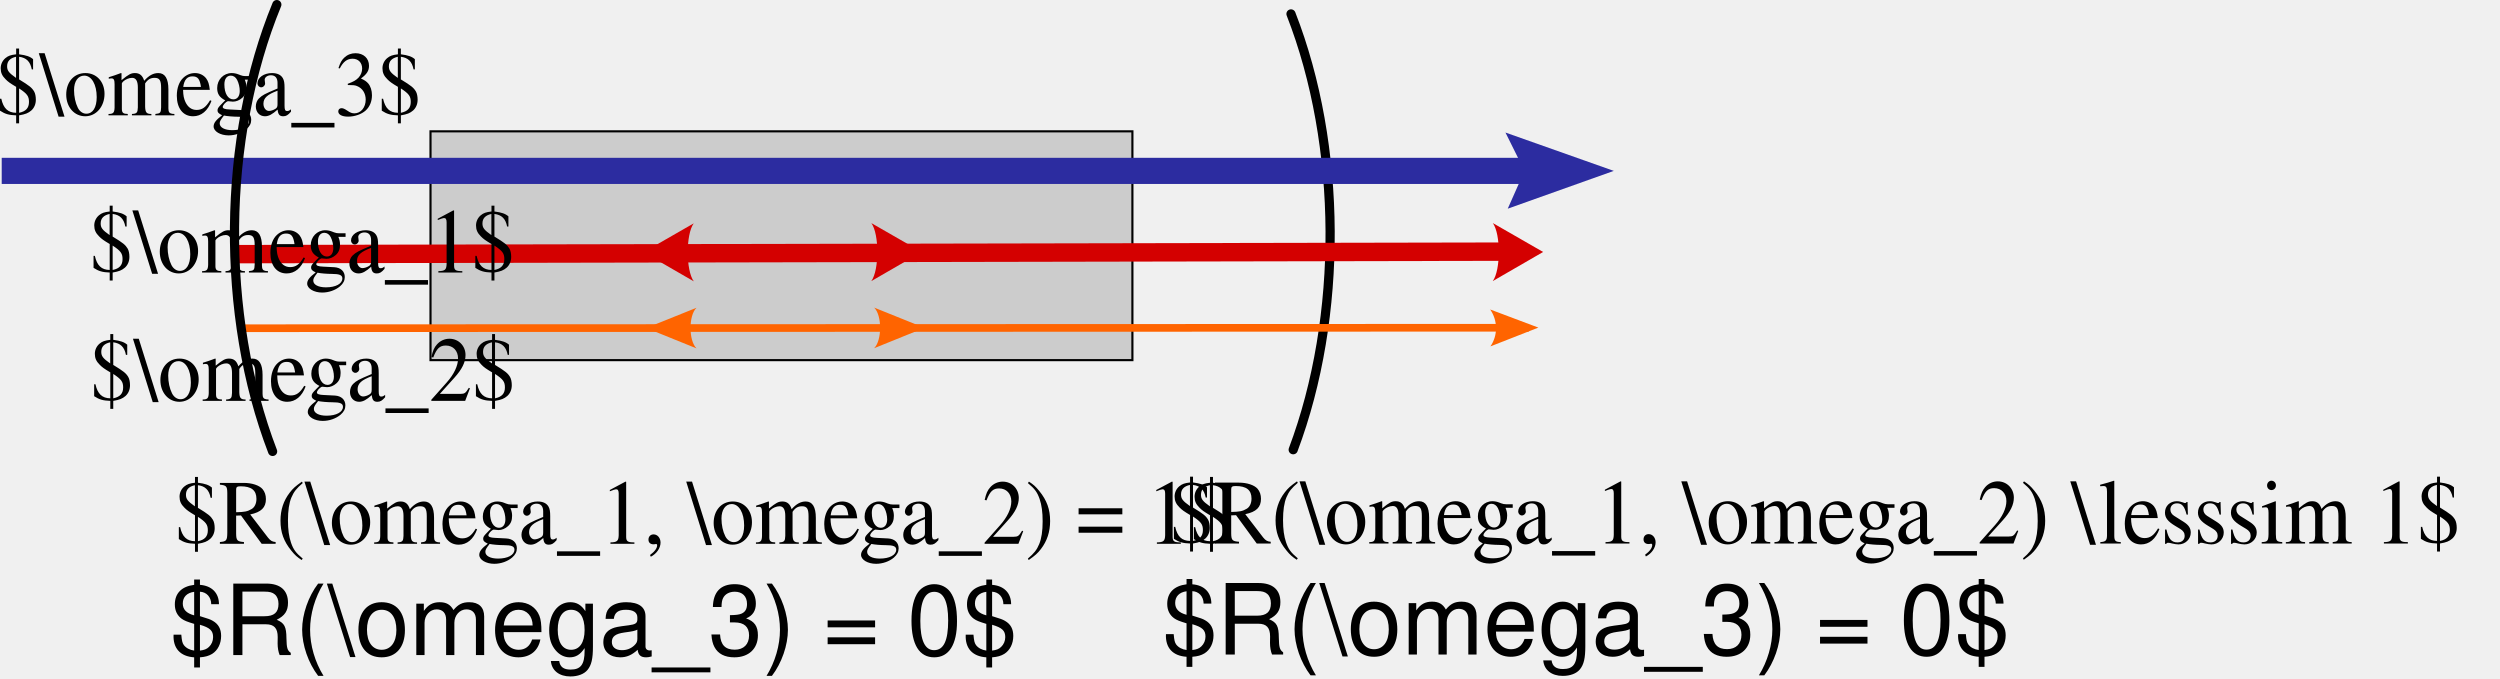
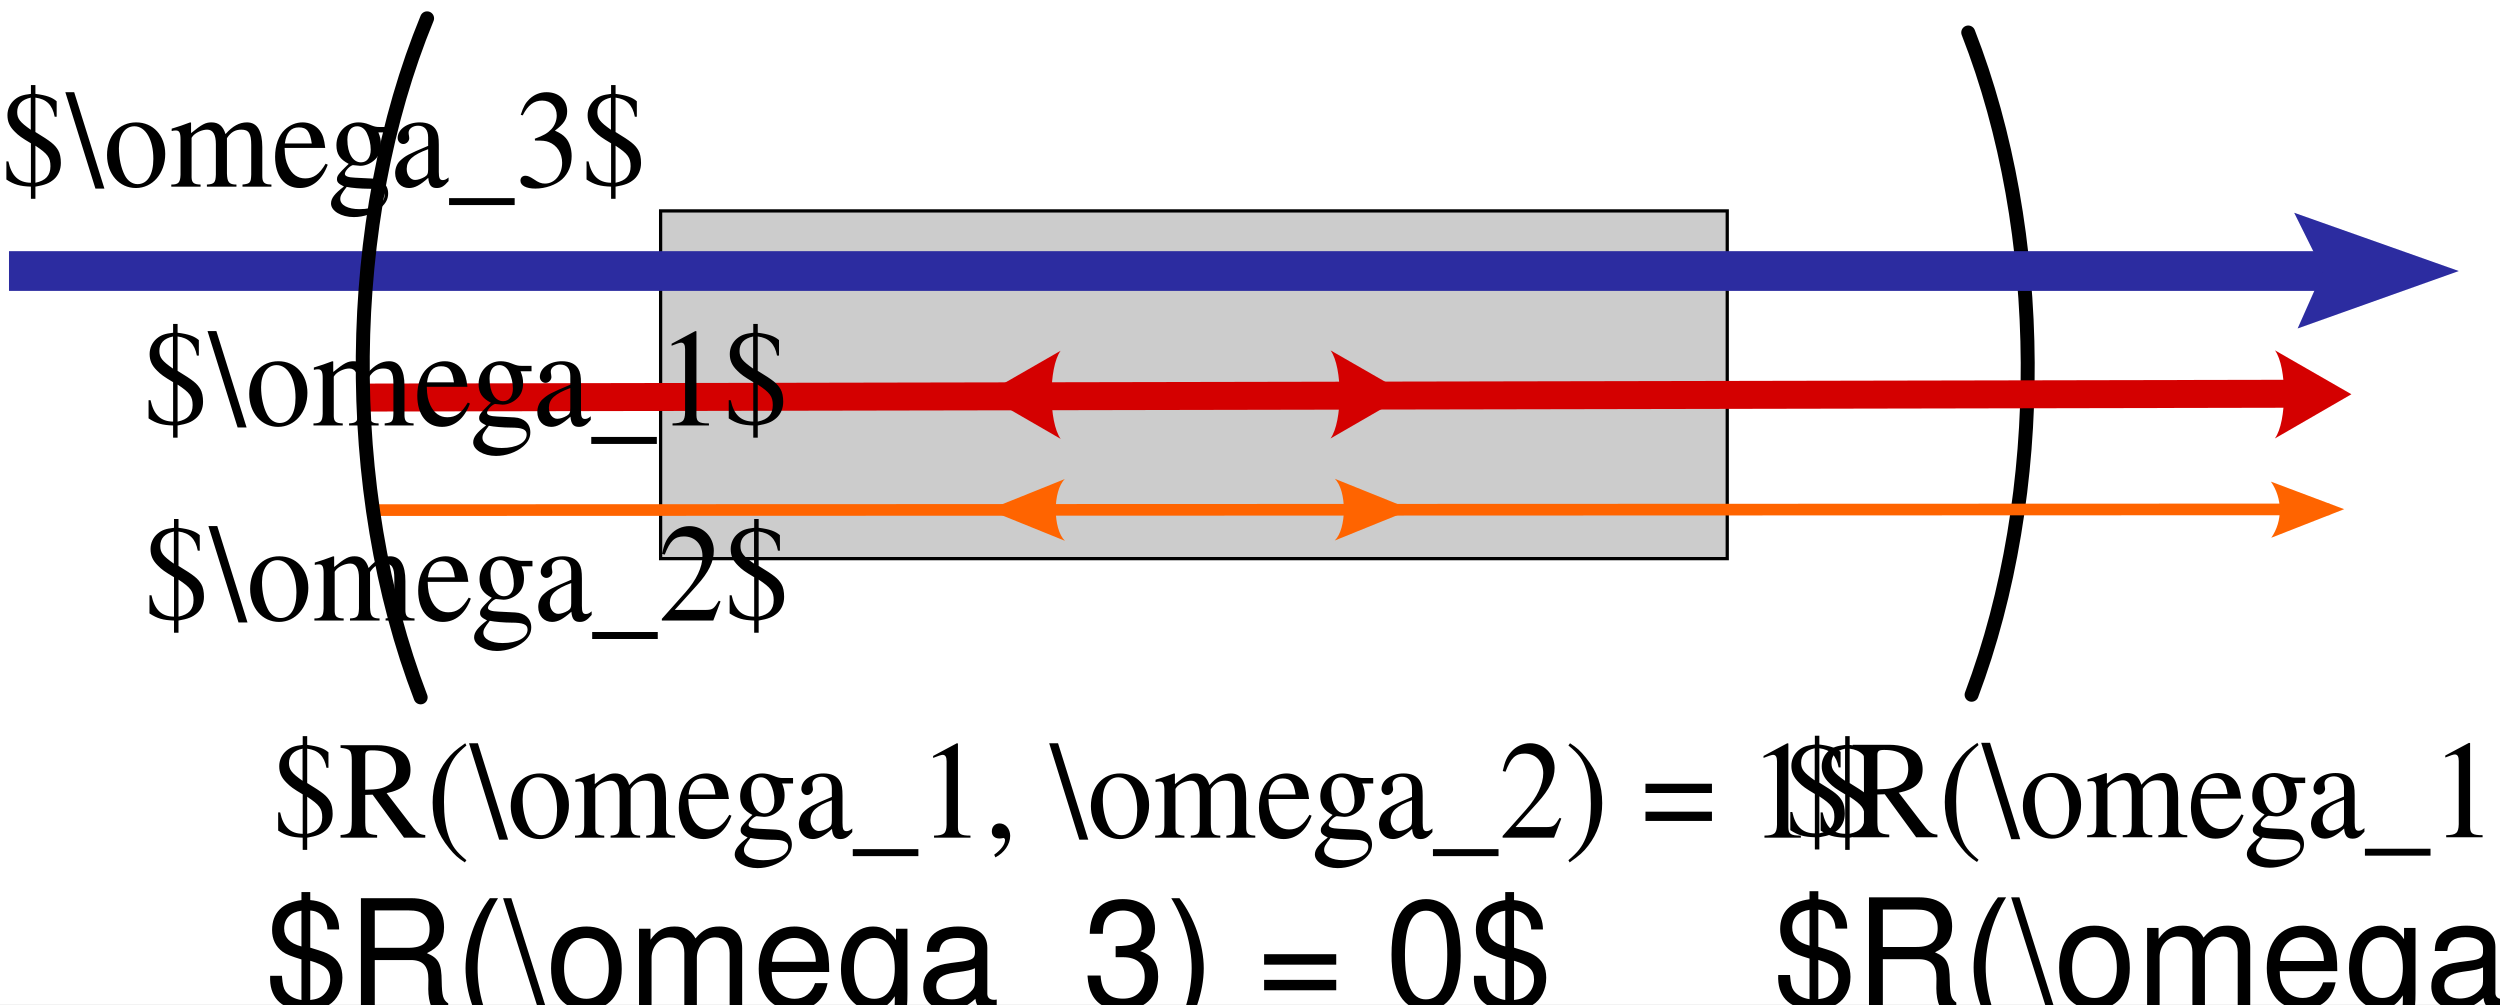
- <svg xmlns="http://www.w3.org/2000/svg" width="1631.386" height="442.919" id="svg2" version="1.1">
+ <svg xmlns="http://www.w3.org/2000/svg" width="1073.532" height="431.215" id="svg2" version="1.1">
  <defs id="defs4">
    <marker orient="auto" refY="0" refX="0" id="Arrow1Send" style="overflow:visible">
-       <path id="path3883" d="M 0,0 5,-5 -12.5,0 5,5 0,0 z" style="fill-rule:evenodd;stroke:#000000;stroke-width:1pt" transform="matrix(-0.2,0,0,-0.2,-1.2,0)" />
+       <path id="path3883" d="M 0,0 5,-5 -12.5,0 5,5 0,0 Z" style="fill-rule:evenodd;stroke:#000000;stroke-width:1pt" transform="matrix(-0.2,0,0,-0.2,-1.2,0)" />
    </marker>
    <marker orient="auto" refY="0" refX="0" id="Arrow1Mend" style="overflow:visible">
-       <path id="path3877" d="M 0,0 5,-5 -12.5,0 5,5 0,0 z" style="fill-rule:evenodd;stroke:#000000;stroke-width:1pt" transform="matrix(-0.4,0,0,-0.4,-4,0)" />
+       <path id="path3877" d="M 0,0 5,-5 -12.5,0 5,5 0,0 Z" style="fill-rule:evenodd;stroke:#000000;stroke-width:1pt" transform="matrix(-0.4,0,0,-0.4,-4,0)" />
    </marker>
    <marker orient="auto" refY="0" refX="0" id="Arrow2Mend" style="overflow:visible">
      <path id="path3999" style="fill-rule:evenodd;stroke-width:0.625;stroke-linejoin:round" d="M 8.719,4.034 -2.207,0.016 8.719,-4.002 c -1.745,2.372 -1.735,5.617 -6e-7,8.035 z" transform="scale(-0.6,-0.6)" />
    </marker>
  </defs>
-   <g id="layer1" transform="translate(66.38262,136.1254)">
-     <rect style="fill:#cccccc;fill-opacity:1;stroke:#000000;stroke-width:1.396;stroke-linecap:round;stroke-linejoin:miter;stroke-miterlimit:4;stroke-opacity:1;stroke-dasharray:none;stroke-dashoffset:0" id="rect3034" width="458.025" height="149.319" x="214.547" y="-50.436" />
-     <path style="fill:none;stroke:#000000;stroke-width:16.895;stroke-linecap:round;stroke-linejoin:miter;stroke-miterlimit:4;stroke-opacity:1;stroke-dasharray:none;stroke-dashoffset:0" id="path3816-9" d="M -50.787,595.314 C -142.753,350.861 -141.158,36.235 -46.728,-205.447" transform="matrix(-0.3551378,0,0,0.3551378,759.4624,-54.07633)" />
-     <g id="g4506" transform="matrix(0.6998176,0,0,0.5122035,330.9122,-2.604712)" style="stroke:none;stroke-opacity:1;fill:#2c2ca0;fill-opacity:1">
-       <g id="g4498" style="stroke:none;stroke-opacity:1;fill:#2c2ca0;fill-opacity:1">
-         <path id="path3860" d="m -566.118,-59.625 0,33.312 1459.931,0 0,-33.312 z" style="font-size:medium;font-style:normal;font-variant:normal;font-weight:normal;font-stretch:normal;text-indent:0;text-align:start;text-decoration:none;line-height:normal;letter-spacing:normal;word-spacing:normal;text-transform:none;direction:ltr;block-progression:tb;writing-mode:lr-tb;text-anchor:start;baseline-shift:baseline;color:#000000;fill:#2c2ca0;fill-opacity:1;fill-rule:nonzero;stroke:none;stroke-width:33.311;marker:none;visibility:visible;display:inline;overflow:visible;enable-background:accumulate;font-family:Sans;-inkscape-font-specification:Sans;stroke-opacity:1" />
-         <path id="path4504" d="M 853.831,-42.967 838.197,5.194 937.11,-42.967 836.076,-91.834 z" style="fill:#2c2ca0;fill-opacity:1;fill-rule:evenodd;stroke:none;stroke-opacity:1" />
+   <g id="layer1" transform="translate(69.129,140.9976)">
+     <rect style="opacity:1;fill:#ffffff;fill-opacity:1;fill-rule:nonzero;stroke:none;stroke-width:2;stroke-linecap:butt;stroke-linejoin:round;stroke-miterlimit:4;stroke-dasharray:none;stroke-dashoffset:0;stroke-opacity:1" id="rect5581" width="1073.532" height="431.215" x="-69.129" y="-140.998" />
+     <rect style="fill:#cccccc;fill-opacity:1;stroke:#000000;stroke-width:1.396;stroke-linecap:round;stroke-linejoin:miter;stroke-miterlimit:4;stroke-dasharray:none;stroke-dashoffset:0;stroke-opacity:1" id="rect3034" width="458.025" height="149.319" x="214.547" y="-50.436" />
+     <path style="fill:none;stroke:#000000;stroke-width:16.895;stroke-linecap:round;stroke-linejoin:miter;stroke-miterlimit:4;stroke-dasharray:none;stroke-dashoffset:0;stroke-opacity:1" id="path3816-9" d="m -50.787,595.314 a 426.052,729.542 0 0 1 4.059,-800.76" transform="matrix(-0.3551378,0,0,0.3551378,759.4624,-54.07633)" />
+     <g id="g4506" transform="matrix(0.6998176,0,0,0.5122035,330.9122,-2.604712)" style="fill:#2c2ca0;fill-opacity:1;stroke:none;stroke-opacity:1">
+       <g id="g4498" style="fill:#2c2ca0;fill-opacity:1;stroke:none;stroke-opacity:1">
+         <path id="path3860" d="m -566.118,-59.625 0,33.312 1459.931,0 0,-33.312 z" style="color:#000000;font-style:normal;font-variant:normal;font-weight:normal;font-stretch:normal;font-size:medium;line-height:normal;font-family:Sans;-inkscape-font-specification:Sans;text-indent:0;text-align:start;text-decoration:none;text-decoration-line:none;letter-spacing:normal;word-spacing:normal;text-transform:none;direction:ltr;block-progression:tb;writing-mode:lr-tb;baseline-shift:baseline;text-anchor:start;display:inline;overflow:visible;visibility:visible;fill:#2c2ca0;fill-opacity:1;fill-rule:nonzero;stroke:none;stroke-width:33.311;stroke-opacity:1;marker:none;enable-background:accumulate" />
+         <path id="path4504" d="M 853.831,-42.967 838.197,5.194 937.11,-42.967 836.076,-91.834 Z" style="fill:#2c2ca0;fill-opacity:1;fill-rule:evenodd;stroke:none;stroke-opacity:1" />
      </g>
    </g>
-     <path id="path3964-8-6" d="m 914.791,25.583 -824.33,1.631 0.025,5.005 824.33,-1.631 z" style="font-size:medium;font-style:normal;font-variant:normal;font-weight:normal;font-stretch:normal;text-indent:0;text-align:start;text-decoration:none;line-height:normal;letter-spacing:normal;word-spacing:normal;text-transform:none;direction:ltr;block-progression:tb;writing-mode:lr-tb;text-anchor:start;baseline-shift:baseline;color:#000000;fill:#d40000;fill-opacity:1;fill-rule:nonzero;stroke:#d40000;stroke-width:7;stroke-miterlimit:4;stroke-opacity:1;stroke-dasharray:none;marker:none;visibility:visible;display:inline;overflow:visible;enable-background:accumulate;font-family:Sans;-inkscape-font-specification:Sans" />
-     <path id="path4418-8-1" style="fill:#d40000;fill-rule:evenodd;stroke-width:0.625;stroke-linejoin:round;fill-opacity:1" d="M 907.768,9.438 940.594,28.3 907.735,47.289 c 5.203,-7.141 5.273,-30.622 0.033,-37.851 z" />
+     <path id="path3964-8-6" d="m 914.791,25.583 -824.33,1.631 0.025,5.005 824.33,-1.631 z" style="color:#000000;font-style:normal;font-variant:normal;font-weight:normal;font-stretch:normal;font-size:medium;line-height:normal;font-family:Sans;-inkscape-font-specification:Sans;text-indent:0;text-align:start;text-decoration:none;text-decoration-line:none;letter-spacing:normal;word-spacing:normal;text-transform:none;direction:ltr;block-progression:tb;writing-mode:lr-tb;baseline-shift:baseline;text-anchor:start;display:inline;overflow:visible;visibility:visible;fill:#d40000;fill-opacity:1;fill-rule:nonzero;stroke:#d40000;stroke-width:7;stroke-miterlimit:4;stroke-dasharray:none;stroke-opacity:1;marker:none;enable-background:accumulate" />
+     <path id="path4418-8-1" style="fill:#d40000;fill-opacity:1;fill-rule:evenodd;stroke-width:0.625;stroke-linejoin:round" d="M 907.768,9.438 940.594,28.3 907.735,47.289 c 5.203,-7.141 5.273,-30.622 0.033,-37.851 z" />
    <g id="g4412-4-9" style="fill:#ff6400;fill-opacity:1" transform="matrix(0.8698611,0.4183549,-0.4006575,0.9082837,664.2172,-725.4815)">
-       <path style="font-size:medium;font-style:normal;font-variant:normal;font-weight:normal;font-stretch:normal;text-indent:0;text-align:start;text-decoration:none;line-height:normal;letter-spacing:normal;word-spacing:normal;text-transform:none;direction:ltr;block-progression:tb;writing-mode:lr-tb;text-anchor:start;baseline-shift:baseline;color:#000000;fill:#ff6400;fill-opacity:1;fill-rule:nonzero;stroke:none;stroke-width:5;marker:none;visibility:visible;display:inline;overflow:visible;enable-background:accumulate;font-family:Sans;-inkscape-font-specification:Sans" d="m 588.125,610.688 -796.069,367.012 2.125,4.531 L 590.25,615.219 z" id="path3964-6-2" />
-       <path d="m 560.377,613.092 34.795,-2.998 -24.563,24.826 c 1.721,-8.666 -2.439,-17.469 -10.232,-21.827 z" style="fill:#ff6400;fill-rule:evenodd;stroke-width:0.625;stroke-linejoin:round;fill-opacity:1" id="path4418-0-4" />
+       <path style="color:#000000;font-style:normal;font-variant:normal;font-weight:normal;font-stretch:normal;font-size:medium;line-height:normal;font-family:Sans;-inkscape-font-specification:Sans;text-indent:0;text-align:start;text-decoration:none;text-decoration-line:none;letter-spacing:normal;word-spacing:normal;text-transform:none;direction:ltr;block-progression:tb;writing-mode:lr-tb;baseline-shift:baseline;text-anchor:start;display:inline;overflow:visible;visibility:visible;fill:#ff6400;fill-opacity:1;fill-rule:nonzero;stroke:none;stroke-width:5;marker:none;enable-background:accumulate" d="m 588.125,610.688 -796.069,367.012 2.125,4.531 L 590.25,615.219 Z" id="path3964-6-2" />
+       <path d="m 560.377,613.092 34.795,-2.998 -24.563,24.826 c 1.721,-8.666 -2.439,-17.469 -10.232,-21.827 z" style="fill:#ff6400;fill-opacity:1;fill-rule:evenodd;stroke-width:0.625;stroke-linejoin:round" id="path4418-0-4" />
    </g>
-     <path style="fill:none;stroke:#000000;stroke-width:16.895;stroke-linecap:round;stroke-linejoin:miter;stroke-miterlimit:4;stroke-opacity:1;stroke-dasharray:none;stroke-dashoffset:0" id="path3816" d="M -48.634,600.978 C -144.779,350.546 -141.698,24.907 -40.867,-220.061" transform="matrix(0.3551378,0,0,0.3551378,128.7787,-54.97346)" />
-     <path id="path4418-8-1-3" style="fill:#d40000;fill-rule:evenodd;stroke-width:0.625;stroke-linejoin:round;fill-opacity:1" d="m 502.23,9.457 32.826,18.862 -32.858,18.99 c 5.203,-7.141 5.273,-30.622 0.033,-37.851 z" />
-     <path id="path4418-8-1-3-9" style="fill:#d40000;fill-rule:evenodd;stroke-width:0.625;stroke-linejoin:round;fill-opacity:1" d="M 386.311,9.618 353.485,28.48 l 32.858,18.99 c -5.203,-7.141 -5.273,-30.622 -0.033,-37.851 z" />
+     <path style="fill:none;stroke:#000000;stroke-width:16.895;stroke-linecap:round;stroke-linejoin:miter;stroke-miterlimit:4;stroke-dasharray:none;stroke-dashoffset:0;stroke-opacity:1" id="path3816" d="m -48.634,600.978 a 426.052,729.542 0 0 1 7.768,-821.039" transform="matrix(0.3551378,0,0,0.3551378,128.7787,-54.97346)" />
+     <path id="path4418-8-1-3" style="fill:#d40000;fill-opacity:1;fill-rule:evenodd;stroke-width:0.625;stroke-linejoin:round" d="m 502.23,9.457 32.826,18.862 -32.858,18.99 c 5.203,-7.141 5.273,-30.622 0.033,-37.851 z" />
+     <path id="path4418-8-1-3-9" style="fill:#d40000;fill-opacity:1;fill-rule:evenodd;stroke-width:0.625;stroke-linejoin:round" d="M 386.311,9.618 353.485,28.48 l 32.858,18.99 c -5.203,-7.141 -5.273,-30.622 -0.033,-37.851 z" />
    <path id="path4418-8-1-3-4" style="fill:#ff6400;fill-opacity:1;fill-rule:evenodd;stroke-width:0.625;stroke-linejoin:round" d="m 504.041,64.594 32.826,13.216 -32.858,13.306 c 5.203,-5.004 5.273,-21.457 0.033,-26.522 z" />
    <path id="path4418-8-1-3-9-5" style="fill:#ff6400;fill-opacity:1;fill-rule:evenodd;stroke-width:0.625;stroke-linejoin:round" d="m 388.122,64.707 -32.826,13.216 32.858,13.306 c -5.203,-5.004 -5.273,-21.457 -0.033,-26.522 z" />
-     <text xml:space="preserve" style="font-size:144px;font-style:normal;font-variant:normal;font-weight:normal;font-stretch:normal;line-height:125%;letter-spacing:0px;word-spacing:0px;fill:#000000;fill-opacity:1;stroke:none;font-family:Nimbus Sans L;-inkscape-font-specification:Sans" x="772.325" y="384.714" id="text3921" transform="translate(-104.3827,-603.4752)">
+     <text xml:space="preserve" style="font-style:normal;font-variant:normal;font-weight:normal;font-stretch:normal;font-size:144px;line-height:125%;font-family:'Nimbus Sans L';-inkscape-font-specification:Sans;letter-spacing:0px;word-spacing:0px;fill:#000000;fill-opacity:1;stroke:none" x="772.325" y="384.714" id="text3921" transform="translate(-104.3827,-603.4752)">
      <tspan id="tspan3923" x="772.325" y="384.714" />
    </text>
    <g id="g3378">
-       <text transform="scale(0.9716502,1.029177)" id="text4444-6-6" y="-59.124" x="-70.885" style="font-size:58.299px;font-style:normal;font-variant:normal;font-weight:normal;font-stretch:normal;line-height:125%;letter-spacing:0px;word-spacing:0px;fill:#000000;fill-opacity:1;stroke:none;font-family:Nimbus Roman No9 L;-inkscape-font-specification:Nimbus Roman No9 L" xml:space="preserve">
+       <text transform="scale(0.9716502,1.029177)" id="text4444-6-6" y="-59.124" x="-70.885" style="font-style:normal;font-variant:normal;font-weight:normal;font-stretch:normal;font-size:58.299px;line-height:125%;font-family:'Nimbus Roman No9 L';-inkscape-font-specification:'Nimbus Roman No9 L';letter-spacing:0px;word-spacing:0px;fill:#000000;fill-opacity:1;stroke:none" xml:space="preserve">
        <tspan y="-59.124" x="-70.885" id="tspan4446-2-1">$\omega_3$</tspan>
      </text>
-       <text transform="scale(0.9716502,1.029177)" id="text4444-8-1-7-1" y="121.913" x="-7.649" style="font-size:58.299px;font-style:normal;font-variant:normal;font-weight:normal;font-stretch:normal;line-height:125%;letter-spacing:0px;word-spacing:0px;fill:#000000;fill-opacity:1;stroke:none;font-family:Nimbus Roman No9 L;-inkscape-font-specification:Nimbus Roman No9 L" xml:space="preserve">
+       <text transform="scale(0.9716502,1.029177)" id="text4444-8-1-7-1" y="121.913" x="-7.649" style="font-style:normal;font-variant:normal;font-weight:normal;font-stretch:normal;font-size:58.299px;line-height:125%;font-family:'Nimbus Roman No9 L';-inkscape-font-specification:'Nimbus Roman No9 L';letter-spacing:0px;word-spacing:0px;fill:#000000;fill-opacity:1;stroke:none" xml:space="preserve">
        <tspan y="121.913" x="-7.649" id="tspan4446-8-6-5-0">$\omega_2$</tspan>
      </text>
-       <text transform="scale(0.9716502,1.029177)" id="text4444" y="40.534" x="-8.051" style="font-size:58.299px;font-style:normal;font-variant:normal;font-weight:normal;font-stretch:normal;line-height:125%;letter-spacing:0px;word-spacing:0px;fill:#000000;fill-opacity:1;stroke:none;font-family:Nimbus Roman No9 L;-inkscape-font-specification:Nimbus Roman No9 L" xml:space="preserve">
+       <text transform="scale(0.9716502,1.029177)" id="text4444" y="40.534" x="-8.051" style="font-style:normal;font-variant:normal;font-weight:normal;font-stretch:normal;font-size:58.299px;line-height:125%;font-family:'Nimbus Roman No9 L';-inkscape-font-specification:'Nimbus Roman No9 L';letter-spacing:0px;word-spacing:0px;fill:#000000;fill-opacity:1;stroke:none" xml:space="preserve">
        <tspan y="40.534" x="-8.051" id="tspan4446">$\omega_1$<tspan id="tspan4448" style="font-size:37.895px;baseline-shift:sub" />
        </tspan>
      </text>
      <text transform="scale(0.9716502,1.029177)" id="text4444-6-6-3" y="212.513" x="49.225" style="font-style:normal;font-variant:normal;font-weight:normal;font-stretch:normal;font-size:58.299px;line-height:125%;font-family:'Nimbus Roman No9 L';-inkscape-font-specification:'Nimbus Roman No9 L';letter-spacing:0px;word-spacing:0px;fill:#000000;fill-opacity:1;stroke:none" xml:space="preserve">
        <tspan id="tspan3871" y="212.513" x="49.225">$R(\omega_1, \omega_2) = 1$</tspan>
      </text>
      <text transform="scale(0.9716502,1.029177)" id="text4444-6-6-3-9" y="212.347" x="717.509" style="font-style:normal;font-variant:normal;font-weight:normal;font-stretch:normal;font-size:58.299px;line-height:125%;font-family:'Nimbus Roman No9 L';-inkscape-font-specification:'Nimbus Roman No9 L';letter-spacing:0px;word-spacing:0px;fill:#000000;fill-opacity:1;stroke:none" xml:space="preserve">
        <tspan id="tspan3871-0" y="212.347" x="717.509">$R(\omega_1, \omega_2) \lesssim 1$</tspan>
      </text>
-       <text id="text3048" y="291.347" x="44.317" style="font-size:144px;font-style:normal;font-variant:normal;font-weight:normal;font-stretch:normal;line-height:125%;letter-spacing:0px;word-spacing:0px;fill:#000000;fill-opacity:1;stroke:none;font-family:Nimbus Sans L;-inkscape-font-specification:Sans" xml:space="preserve">
+       <text id="text3048" y="291.347" x="44.317" style="font-style:normal;font-variant:normal;font-weight:normal;font-stretch:normal;font-size:144px;line-height:125%;font-family:'Nimbus Sans L';-inkscape-font-specification:Sans;letter-spacing:0px;word-spacing:0px;fill:#000000;fill-opacity:1;stroke:none" xml:space="preserve">
        <tspan style="font-size:64px" y="291.347" x="44.317" id="tspan3050">$R(\omega_3) = 0$</tspan>
      </text>
-       <text id="text3048-9" y="290.99" x="691.901" style="font-size:144px;font-style:normal;font-variant:normal;font-weight:normal;font-stretch:normal;line-height:125%;letter-spacing:0px;word-spacing:0px;fill:#000000;fill-opacity:1;stroke:none;font-family:Nimbus Sans L;-inkscape-font-specification:Sans" xml:space="preserve">
+       <text id="text3048-9" y="290.99" x="691.901" style="font-style:normal;font-variant:normal;font-weight:normal;font-stretch:normal;font-size:144px;line-height:125%;font-family:'Nimbus Sans L';-inkscape-font-specification:Sans;letter-spacing:0px;word-spacing:0px;fill:#000000;fill-opacity:1;stroke:none" xml:space="preserve">
        <tspan style="font-size:64px" y="290.99" x="691.901" id="tspan3050-7">$R(\omega_3) = 0$</tspan>
      </text>
    </g>
  </g>
</svg>
